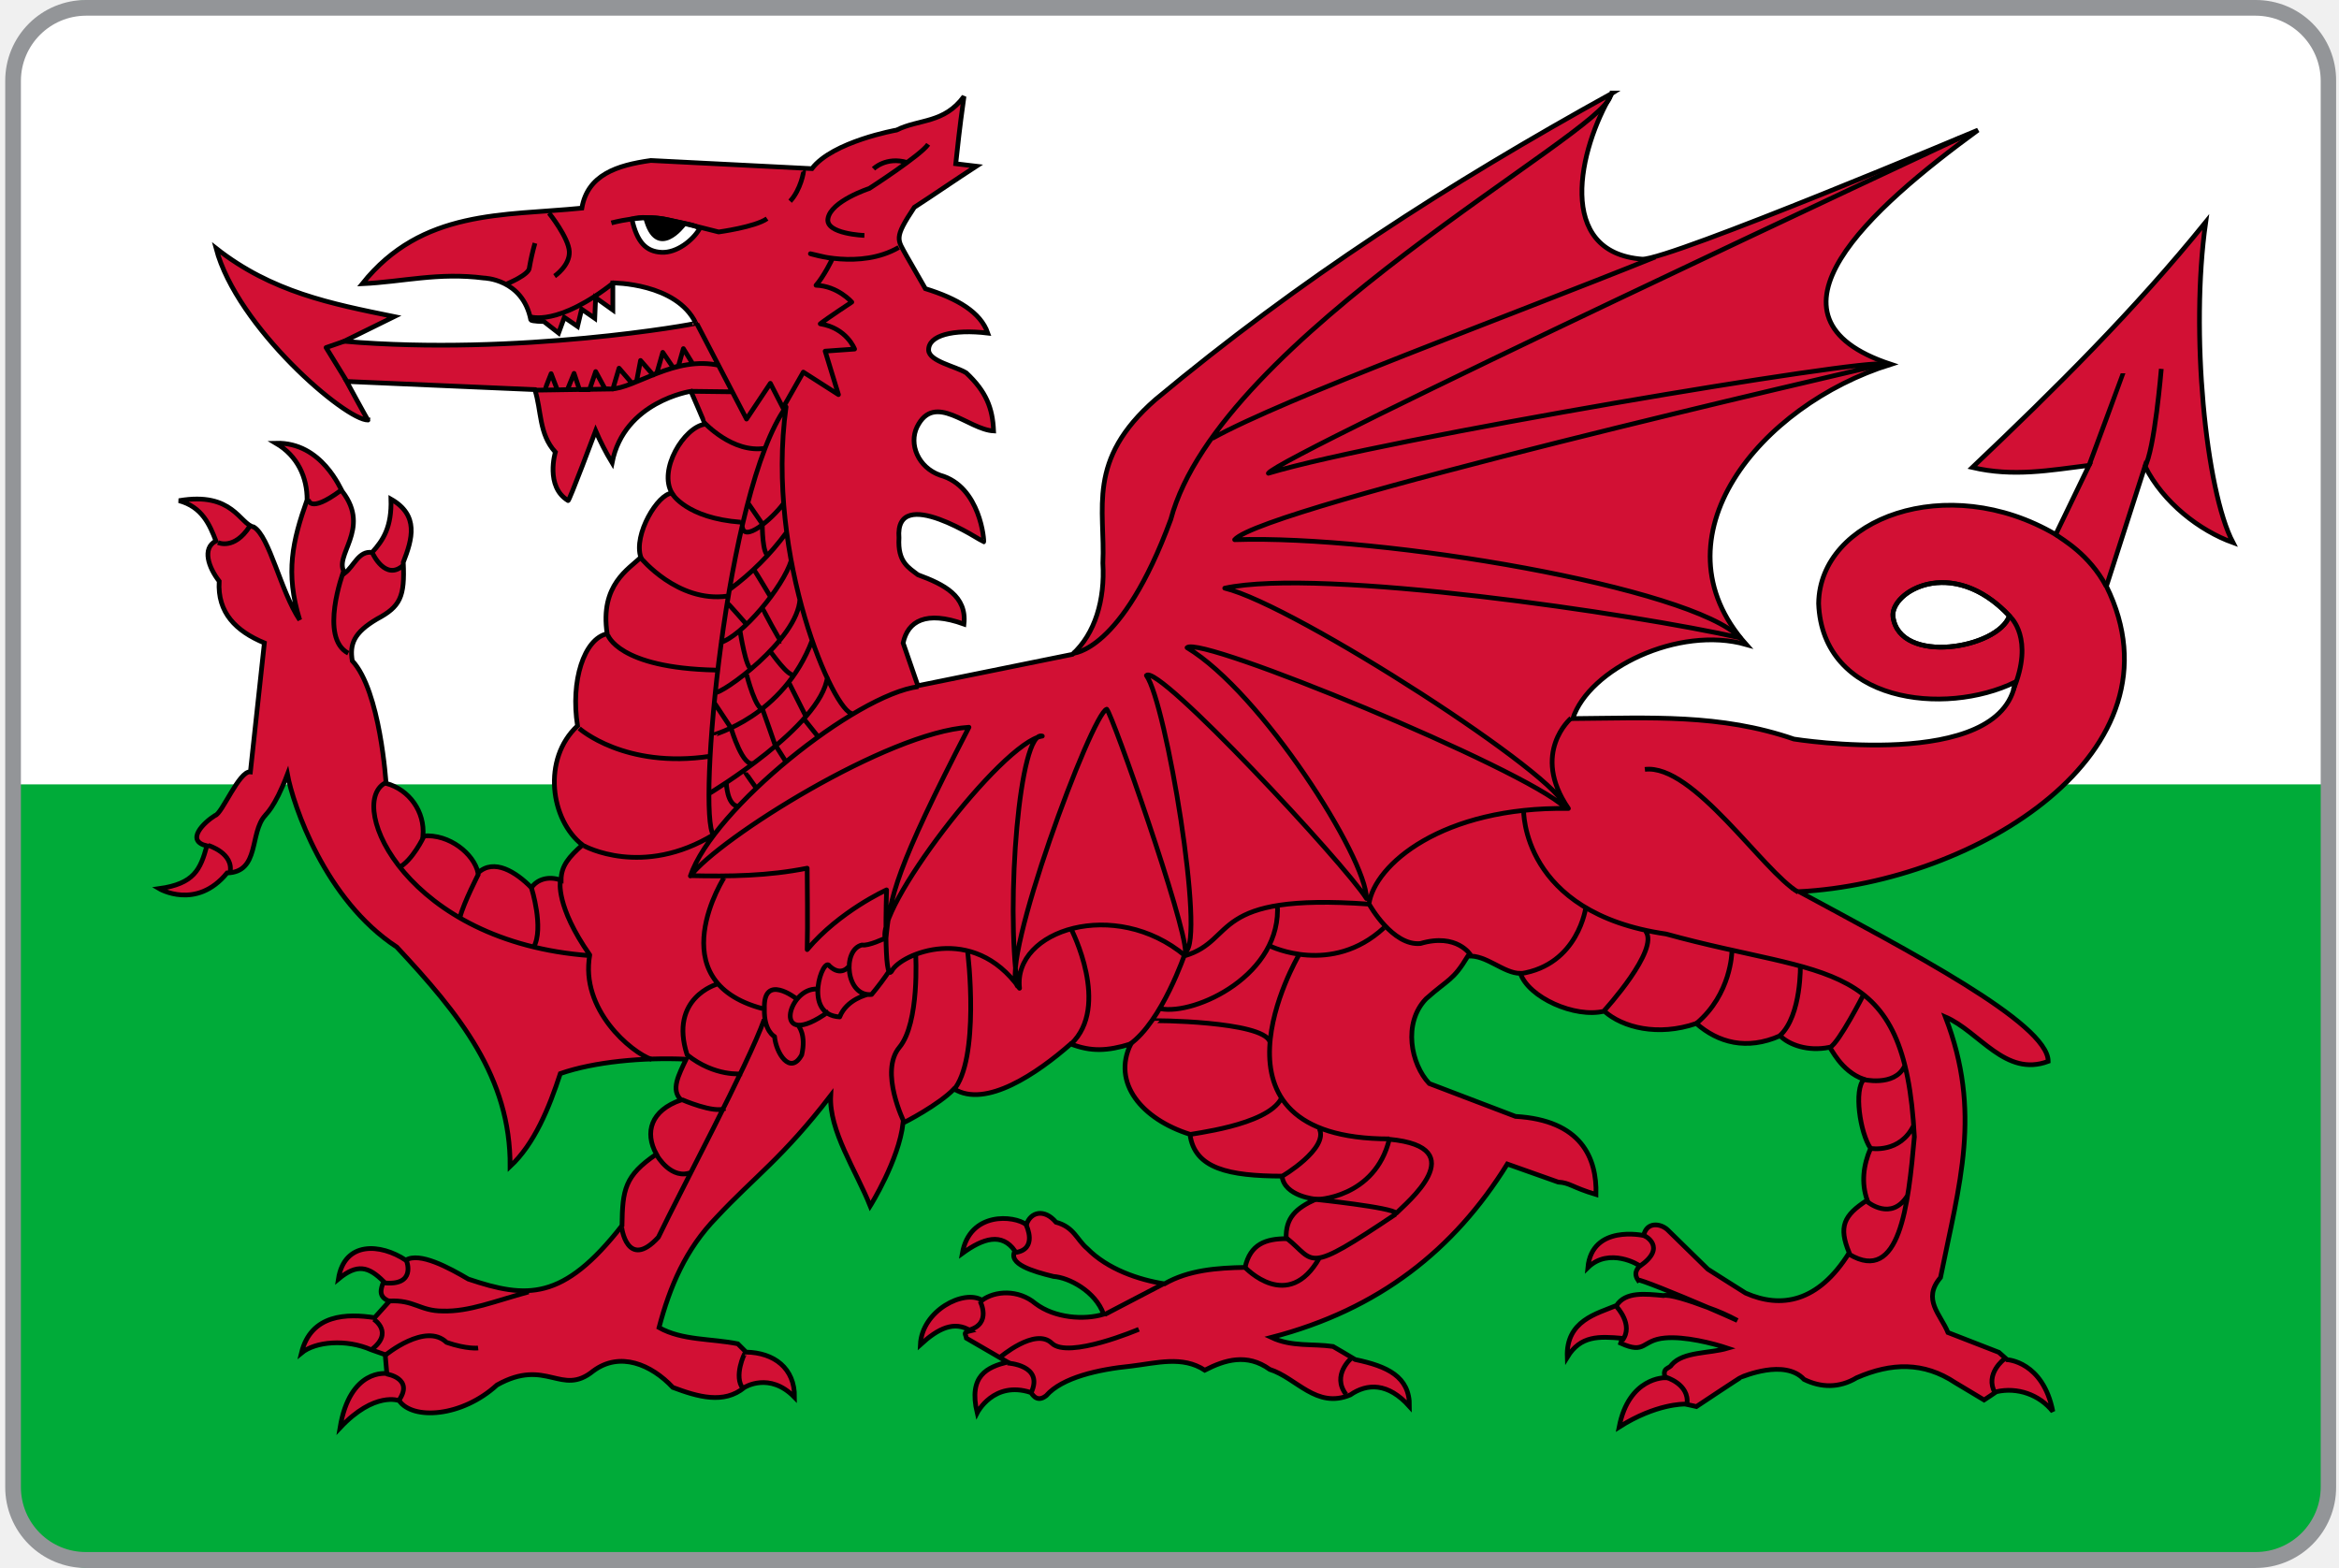
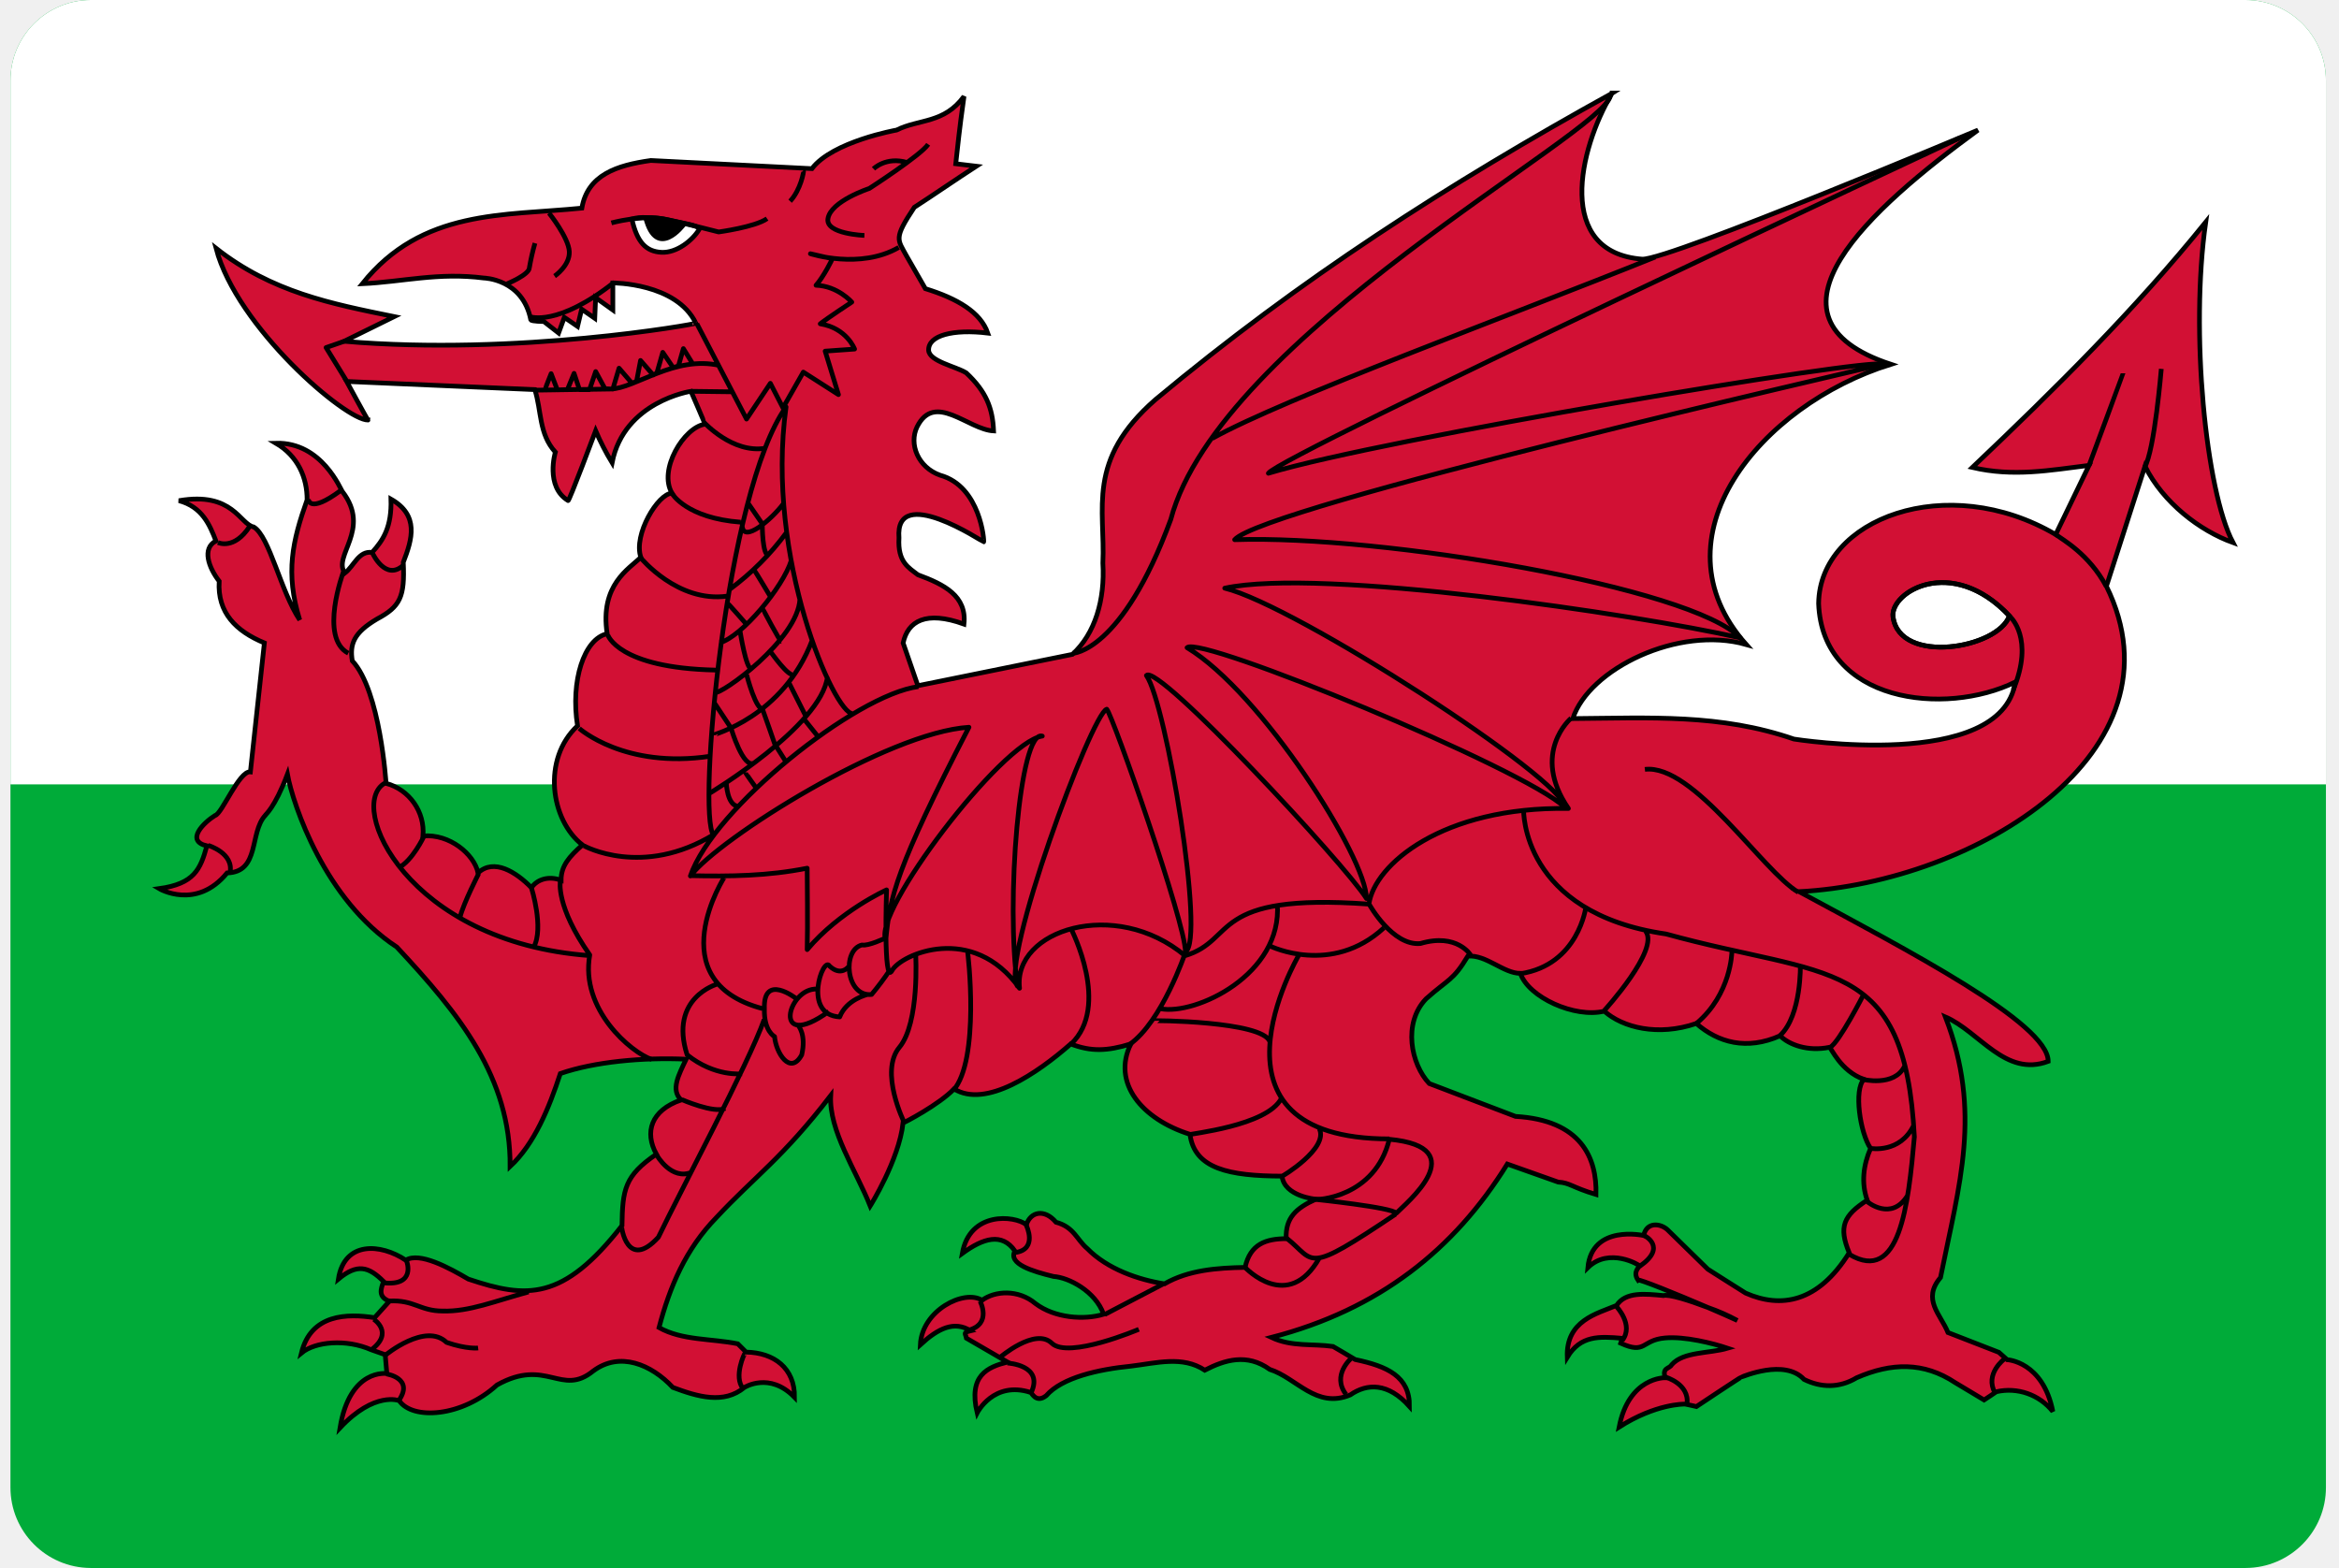
<svg xmlns="http://www.w3.org/2000/svg" id="Layer_2" data-name="Layer 2" viewBox="0 0 895 600">
  <defs>
-     <style>.cls-1,.cls-6{fill:none;}.cls-2{clip-path:url(#clip-path);}.cls-3{fill:#00ab39;}.cls-4{fill:#fff;}.cls-5{fill:#d21034;}.cls-5,.cls-6,.cls-7{stroke:#000;stroke-width:1.8px;}.cls-6,.cls-7{stroke-linejoin:round;}.cls-8{fill:#939598;}</style>
+     <style>.cls-1,.cls-6{fill:none;}.cls-2{clip-path:url(#clip-path);}.cls-3{fill:#00ab39;}.cls-4{fill:#fff;}.cls-5{fill:#d21034;}.cls-5,.cls-6,.cls-7{stroke:#000;stroke-width:1.8px;}.cls-6,.cls-7{stroke-linejoin:round;}.cls-8{fill:transparent;}</style>
    <clipPath id="clip-path">
      <path class="cls-1" d="M34.72,0H859.28A30.82,30.82,0,0,1,890,30.93V569.07A30.82,30.82,0,0,1,859.28,600H34.72A30.82,30.82,0,0,1,4,569.07V30.93A30.82,30.82,0,0,1,34.72,0Z" />
    </clipPath>
  </defs>
  <g class="cls-2">
    <rect class="cls-3" width="895" height="600.3" />
    <rect class="cls-4" width="895" height="300.15" />
    <path class="cls-5" d="M616.88,35.6l0,.07.11-.07Zm0,.07c-63,34.83-119.34,71.06-174.75,117.23C415.51,176.13,423,194.65,422,215.51c.86,14-3,27-11.64,34.88l-59.14,12c-1.89-5.45-3.76-10.9-5.65-16.35,1.8-8.37,8.72-12.48,23.28-7.23,1.15-10.76-7.51-15.14-17.63-18.87-3.48-2.71-7.79-4.79-7.23-14.09-1.7-21.06,32.08,1.5,32.39,1.5s-1.12-21.24-16.64-25.5c-8.47-3-12.05-11.92-8.82-18.53,6.77-13.51,19.52,1.06,29.27,1.58-.37-8.82-2.88-15.11-10.47-22.22-4.09-2.52-14.13-4.41-14.39-8.63-.21-5.73,9.41-8.18,22.64-6.59-2.76-8-11.66-13.22-23.89-17l-7.23-12.58c-3.42-6.34-5-6.51,3-18.54,7.13-4.61,16.6-11.13,23.73-15.74l-7.87-.94c1-8.6,1.16-11.49,3.16-25.77-7.65,10.45-17.21,8.58-25.8,12.88,0,0-24.51,4.35-32.4,14.77-.31,0-61.63-3.13-61.63-3.13-13.06,1.82-24.22,5.53-26.4,18.23-29.89,3-61.18.35-84,28.93,15.52-.73,29.1-4.42,46.52-2.18,0,0,14.86.28,17.94,16,.31.63,5,.64,5,.64l5.65,4.41c.74-2,1.46-4,2.19-6l5.05,3.46c.52-2.2,1.06-4.39,1.58-6.59,1.68,1.15,3.33,2.31,5,3.47.1-2.62.23-5.26.34-7.88l6.59,4.71V108.26s24.34-.05,31.76,15.41c.31.31-68.31,12.61-134.6,6.93,6.4-3.14,12.78-6.31,19.18-9.45C126.71,116.23,104,111.79,82.66,95c8,30.3,49.64,65.89,58.16,65.73,0,.32-8.18-14.76-8.18-14.76q36,1.58,72,3.12c2.62,8,1.46,16.9,7.87,23.93,0,0-4,13.16,4.86,18.53.32.63,10.55-26.71,10.55-26.71a98.88,98.88,0,0,0,6.29,12.24c4.57-23.51,30.17-27.35,30.17-27.35s5.35,12.27,5.35,12.59c-8,1.15-17.95,17.46-12.58,26.4-5.37.11-14.89,15.9-11.94,24.53-4.51,4.48-15.74,10.47-12.89,29.26-8.84,1.9-14.07,18.08-11.33,35.23-13.68,12.73-10.33,36.11,1.88,45.58-5.07,4.5-8.19,8-8.17,13.52-4.82-1.79-9.26-.29-11.34,2.86-5.91-6.05-14.38-11.35-20.42-5.69-1.56-7.16-10.89-15-21.09-14.12a19.22,19.22,0,0,0-14.13-20.15s-2.19-35.39-12.92-46.87c-1.05-6.42.61-10.78,9.45-16,8.83-4.71,10.71-8.36,10.06-21.7,3.48-8.92,6.13-18-4.71-24.18.33,10.6-2.93,15.7-7.23,20.41-5.14-.75-6.94,5.26-10.4,7.88-4.84-6.53,10.22-16.64-.94-31.16-.63-.63-7.78-19-25.46-18.53,8.4,4.92,12,13.2,11.94,21.7-5.58,15.72-8.41,27.87-2.83,45.92-7.34-11-11.51-31.93-17.59-35.56-5.33-1-7.93-13.65-28.63-10.06,8.93,2.4,11.76,9.22,14.17,15.41-5.48,2.82-2.76,10.26,1.24,15.4-.76,12.07,6.47,19.13,17.29,23.62q-2.67,24.69-5.35,49.35c-4.3-.55-10.91,16.18-13.52,16.68-4.21,2.62-11.55,9.66-3.13,11.64-2.5,9-4.82,14.48-18.27,16.35,0,0,14.21,8.43,26-6,12.63-.31,8.48-15.37,14.58-22,0-.31,3.47-2.49,8.51-15.74,2.21,11.84,14.36,48.08,41.82,66.07,23.93,25.62,43.6,49.82,43.39,84,9.34-8.69,14.92-22.45,19.21-35.56,13-4.52,31.58-6.25,48.15-5.5-2.85,6-6,11.71-1.93,15.59-11.56,4-14.09,12.37-9.45,20.76C239,449.92,238.2,455.23,238,469c-22.56,28.91-36.47,27.95-58.81,20.45-7.33-4.31-18.69-10.5-23.92-7.23-9.64-6.43-23.52-7.39-25.8,7.23,7.24-6,11.56-4.84,17.33.94-1.16,2.94-2.13,5.86,2.18,7.54-1.89,2.09-3.76,4.19-5.65,6.29-10.38-1.6-24.34-1.51-28,13.52,5.34-4.42,17.17-5.45,26.71-1.24l5.35,1.88c.21,2.41.43,4.82.64,7.23,0,0-14.14-2.18-17.93,20.76,13.26-14.11,22.64-10.4,22.64-10.4,5.11,7.48,23.92,6.36,37.44-6,19-10.62,24.54,4.64,36.81-5.35,10.16-7.58,22.2-2.54,30.47,6.29,9.54,3.58,19.53,6.53,27.39,0,0,0,9.59-6.12,19.17,3.77.1-11.15-7.8-17.08-18.53-17.29l-3.17-3.17C272.28,512.17,261,513,252.17,508c4.15-15.75,10.19-30,22-42.15,14.57-15.62,25.3-22.72,43.69-46.63-.71,13.51,9.65,28.54,15.11,42.26,0,0,11-17.54,12.58-31.79.32,0,13.77-7,19.51-13,12.13,7.52,31.88-6,44.64-17.21,7.87,3,13.84,2.76,23,0-7.34,14.93,4.25,28.79,22.64,34.58,1.7,13.18,15,15.94,35.22,16,.85,7.76,12.88,8.82,12.88,8.82-7.6,3.54-11.56,7.09-11.3,15.1-7.79.06-13.69,2-15.74,11-10.7.19-21.61,1-30.82,6.29-9.85-1.53-21.84-5.61-29.57-13.52-4-3.35-5-8.19-11.94-10.06-4.41-5.21-9.69-4.05-11.34.94-4.56-3.56-21.66-5.21-24.52,11,8-5.84,15.15-8.07,20.15-.94-2.72,4.95,6.65,7.78,14.77,9.76,5.76.36,16,5.6,19.17,14.46-7.42,2.26-18.67,1.51-26.1-4.1-6.6-5.53-15.52-4.87-20.42-1.25-6.8-4.33-23,3.85-23.62,17,6.82-6.25,13-9.28,19.22-5.32-3.08.73-1.91,1-1.59,2.83l15.71,9.12c-7.71,2-15,5.1-11.6,19.47,0,0,6.28-12.41,20.42-7.84.31-.31,1.94,4.44,6,1.25,6.11-7,20.1-10.08,32.39-11.3,9.86-1.18,19.71-4.08,28.29,1.54,7.64-3.93,16.15-6.57,24.86-.3,10.28,3.25,17.78,15.23,30.82,9.76,6.48-4.49,14.45-4.72,22.64,4.4.1-11.5-8.52-15.35-20.76-17.93-2.83-1.68-5.64-3.37-8.48-5-7.86-1.16-15.75.24-23.61-3.47,41.14-10.64,70-33.58,90.29-66.34l19.47,6.9c4.61.29,5,1.9,14.47,4.75.36-14-5.65-28.43-30.81-29.88l-33-12.58c-7-7.39-10.18-23.08-1.24-32.39,8.74-7.79,10.27-6.86,16-16.35,7-.64,13.64,6.59,20.12,6.59,3.08,9.14,20.82,17.23,32.09,14.46,7.07,6.26,20.5,9.73,35.22,4.71,8.36,7.32,19.24,10.37,32.06,4.71,3.4,3.41,10.59,6.11,18.87,4.41.63,0,4.19,9.09,13.23,12.28-3.94,3.83-1.52,20.45,2.52,26.4-2.76,6.4-3.63,13.21-1.28,19.82-9.11,5.86-11,10.22-6.9,20.12-11.93,19.17-26.2,21.36-39.62,15.44-4.83-3-9.64-6.11-14.47-9.15-5.14-5-10.27-10-15.41-15.07-2.61-2.46-8-3.23-9.15,2.18,0,0-19.77-4.41-21.36,12.28,8.2-8,19.82-.95,19.82-.64s-2.77,2.2-.64,5.39c.48-.4,14.43,5.21,26.85,10.55a75.24,75.24,0,0,1,11.19,4.93c-3.23-1.48-7.06-3.16-11.19-4.93-7.56-2.87-14.93-5.16-17.1-4.6-7-.66-14.5-1.53-17.93,3.77-7.57,3.2-19.39,5.76-18.87,19.81,5.11-8.36,12.12-8,21.06-7.23-.21.63-.4,1.25-.61,1.88,9.71,4.42,7.87-1.2,16.92-2,7.56-.7,18.29,2,24,3.92-7.13,2.09-16.83,1.21-21.4,6.29-.84,1.68-3.78,1-2.49,5,0,0-13.9-.36-17.63,18.87,14.14-9,24.85-8.78,25.17-8.78s4.4.94,4.4.94,17-11.33,17.29-11.33,16.44-7.14,23.89.94c6.49,3.19,13.44,3.39,20.15-.64,13.22-5.75,25.59-6.15,37.75,1.92l11,6.59c1.58-1,3.14-2.12,4.71-3.16a21.53,21.53,0,0,1,21.59,7.57c-3.78-19.19-17.48-19.82-17.48-19.82l-3.17-2.82c-6.49-2.52-13-5.06-19.47-7.57-2.84-7-10-12.62-2.86-21.06,7.25-36.07,15.93-63.17,1.88-99.71,13.1,5.66,22.91,23.16,39.33,17,0-14.68-54-42.55-95.31-64.94C756,337.68,837.23,287.76,806,224.32q7.38-22.95,14.76-45.92c7,14,21,24.69,33.68,29.24C844,187.75,838,127,844,85c-27.25,33.66-57.33,63.53-89.31,93.88,15.73,3.67,29.47,1.09,44.67-.8-4.3,8.81-8.47,17.64-12.77,26.45-41.55-24.34-90.34-6.07-90.71,26.41,1.43,37.87,48.25,43.25,75.27,30.05-5.36,34.54-84.72,21.82-84.72,21.82-28.2-9.72-55-8.06-84.61-7.84,6.16-18.94,40.34-35.74,66.38-28.33-36.46-40.87,5.15-91.62,55.33-107.24-54.69-18-7.6-59.74,33.34-89.62,0,0-117.72,49.55-128.45,49.39C595,96.63,604.09,57,616.85,35.67ZM247.35,83.25a39.07,39.07,0,0,1,8.51.91c5.31,1.29,11.77,2,11.68,3.61-2.46,4.11-8.5,9.08-14.43,8.78s-9.36-3.86-11.34-12.77A18,18,0,0,1,247.35,83.25ZM742.89,222.93c7.72-.11,17,3.16,26,12.73-4.34,12.5-42,18.92-44.52.42-.77-5.6,7.25-13,18.53-13.15Z" />
    <path class="cls-6" d="M286.23,192.52l5.71,8.3m-.25.27s0,11.16,2.33,11.42m-5.19,6c.26.26,6,9.86,6,9.86m-16.36,2.6c.26,0,7.27,8.05,7.27,8.05m6.09-6.25c0,.26,6.63,12.74,7.15,12.74m-15.83-4.16s2.34,15.06,4.41,14.54m-14.22,13.05L280,279m5.71-20.77s3.64,14.28,6.49,13m2.85-21.56c.26.26,6.76,9.62,8.58,8.32m-1.56,3.63L308.3,274m-16.61-2.85c.25.52,5.19,14.8,5.19,14.8m-17.14-7.27s4.68,15.83,8.83,13.23m-10.64,7.79s.26,8.31,4.41,8.83m2.86-13c0,.26,4.15,6,4.15,6m7.71-15.85,3.45,5.47M308,275.59l5.19,6.49M284,201.15c.26,7,11.38-2.47,15.79-8.44m-20.52,32.78a102.79,102.79,0,0,0,21.55-21.55M275.33,246c8.57-2.34,24.33-21.4,27.44-31.53M273.51,265c2.34,1,31.79-20.17,32.57-35.75m-33.35,52.1c0-.26,26.92-6.86,38.09-36.45M271.29,303.7s43-25.77,45.32-44.72m290.23,88s-2.77,22.24-25.1,25.62m32.11,14.1c.26-.26,21.28-23.36,15.83-30.37m33,8s-.26,16.1-13.5,27.26m39.72-22.58s.52,19.47-7.79,27.26M713,380.73s-9.31,18.23-12.69,20M712.61,413s12.25,3.06,16.15-5m-13,31.44s11.33,2.05,16.52-8.86m-17.74,29.28s9.17,7.7,15.4-2.42M583,309.9s-1,39.46,54.52,47.5c62,17.14,91.38,8.05,95,77.62-2.34,26.48-5.63,56.39-24.84,45M524.05,346.25s8.83,15.83,19.47,14.79c14-4.15,19.21,4.41,19.21,4.41m-76.58-3.37s23.37,11.42,43.36-7m-40.76-9.35C490.82,373,457.34,388.56,444.1,386m46.24,64.22c.26,0,18.14-10.74,14.5-18.27m-50.1,2.34c.52-.52,30.11-3.38,35.57-14M441,390.63c0-.25,42,.12,44.86,7.91m11-32.83s-41,70.1,34.78,70.1m-78.14-71.13s-8.83,26.22-21.29,35m-22.32-44.13s15.23,29.47-.09,44m-39.63-35.7c.26.52,4.93,41.79-5.45,53.47M350.38,365.2s1.56,26.21-6.23,35.56S346,429.52,346,429.52m-94.63,12.6s5.57,9.78,13.36,6.41m-3.89-27.78s12.46,5.45,16.61,3.38m-3.11-47.51s-18.43,5.19-11.43,27c10.65,8.56,21,7.26,21,7.26m-46,58.41c-.26,0,2.08,17.14,14,4.16,8.31-17.39,34.53-66.46,40.5-83.33m12.2-8.05S292,372.21,292.49,386c-.26,8.57,3.89,10.65,3.89,10.65.52,6.23,6,15.05,10.39,7,1.81-7.79-1.3-11.17-1.3-11.17m7.27-14c-11.42-.77-17.65,24.41,4.41,8.57m7.53-17.13s-2.85,3.89-7.27-.26c-2.34-4.15-10.64,18.69,3.9,19.47,2.59-6.75,10.64-8.57,10.64-8.57M338.7,359s-6.49,3.11-8.83,2.59c-7.79,1.82-6.23,20,3.64,18.95a112.55,112.55,0,0,0,7-9.34m-63-36c-.26,0-25.76,40.1,14.22,50.74M601.14,274.84s-15.57,13.25-1,34.53c-48.29-.78-74.25,21.55-76.33,36.6-61.52-4.41-50.36,13.77-70.35,19.73-26.74-22.32-65.94-9.86-63.34,12.47-17.92-25.19-45.43-13-48.81-6.75s-2.07-30.9-2.07-30.9-17.91,8.05-30.38,22.85c.26-9.87,0-26,0-31.15-15,3-29.42,3.2-44.91,2.85m-40.5-11.42s22.33,12.46,49.85-4.41m-51.66-40.5s17.39,15.57,50.1,10.64m-39.2-46.47s3.89,12.72,41.28,13.5m-28.62-42.92s14.08,17.22,33,14.63m-21-39.2s5.45,9.34,26.22,10.9m-14-38.16s10.91,11.94,23.37,9.86M334.24,64.6s4.83-4.82,12.88-2.41m-16.36,27.9s-15-.54-13.95-6.44c1.07-6.71,15.82-11.53,15.82-11.53s19.58-12.61,22.54-16.9m-88.52,68.66,19,36.48,9.12-13.68,4.83,9.39,7.78-13.68L320.83,151l-5.09-16.63,11.26-.8s-2.95-8-13.14-9.66c2.68-2.14,12.07-8.31,12.07-8.31s-5.37-6.17-13.68-6.44c2.68-2.95,6.44-10.19,6.17-10.19s-8.32-1.88-8.32-1.88,19,6.17,33.8-2.41m-36.46-29.5c.26.27-1.08,7.51-5.1,11.81m-68.4,8.31s11.78-3.24,20.6-1.4S275,88.76,275,88.76s13.95-1.88,18.51-5.1M204.7,93.05a88.65,88.65,0,0,0-2.14,9.39c0,2.68-8.59,6.17-8.59,6.17m16.1-27.09s7.51,9.38,7.77,14.75-5.63,9.39-5.63,9.39m-79.66,40L124.77,133l7-2.42M273,319.52c-6.23-8,4.67-131.62,27.78-163.81-8.05,58.15,18.69,117.6,25.44,117.34M202.8,121.18s10.51,4,32.32-13.24m29.47,41.8,15.64.19m469.5-97.05S489.13,174.66,485.33,181.1c44-13.27,230.63-44.38,235.19-41.72-11,2.65-237.47,54.62-248.09,67.14,56.52-1.9,174.88,18.21,193.46,37.55-40.21-9.1-160.47-26.93-197.26-19,26.94,6.45,130.12,73.21,130.12,83.83-15.56-14.79-139.6-66-144.53-61.07,28.44,17.07,68.66,80.42,68.65,96-8.34-13.28-80-90.28-84.21-85.35,7.59,10.62,22.62,101.52,14.94,105.73,0-11-27.84-90.56-30.11-92.83-5.69,1.51-41.17,97.07-34.14,106-4.55-31.86.76-98.37,9.48-95.71-15.55,2.27-65.19,67.72-59.88,78,1.52-16.31,3.74-27.13,31.81-81.38-31.1,1.9-95.59,42.49-106.59,56.91,8.72-25.8,63.35-69.42,87.25-72.46M463.9,167.74c27.54-15.29,112.66-46.48,169.43-69.37M410.44,250s18.78-.27,37.55-51.23C466.5,129,613.22,51.24,616.17,36.75m-454,283.36s-4.36,9.29-9.73,12m30.77,2.1s-5.82,11.31-7.16,16.67m27.3-11.14s4.89,15.44.86,22.68m-56.94-62.75c-14.75,8.32,8.39,60.87,78.4,66m-11.26-28.44s-1.88,9.39,11.26,28.17c-3.75,20.92,15.91,37.36,23.69,40M208.73,148.62c0-.27,2.15-5.64,2.15-5.64l2.39,6.21,3.85-.11,2.54-6.21,2.08,6.24h3.83l2.36-6.93,3.56,6.56,3,.15,2.38-8,4.92,5.73,1.78-.69,1.53-8,4.86,5.59,1.39-.81,2.25-7.88,4,5.86,2-.67,1.89-6.62,3.75,6.09m-60.91,9.82,29.26-.44c9.31-.13,24.64-13,41.8-9m-132.74,72s4.83,10.46,11.54,4.56m-22.8,2.41s-9.39,25.22,1.88,31.12m-15.29-59s0,5.9,12.33-3.22M79.69,323.5S89.61,326.45,88,334M83.44,207.62s6.17,2.95,12.07-6.17m53.38,296.4c9.65-.53,11.73,3.83,20.52,3.83,10.12.3,20-3.83,32.86-7.32m82.88,23.34c-.27,0-4.56,9.12-.81,13.68m-136.8-12.87s15.29-12.61,23.34-4.83c7.78,2.68,12.07,2.14,12.07,2.14M155.6,482.57s3.75,9.65-8.86,8.31M143,504.83s8,5.1-1.07,11.8m5.9,9.12s11,1.61,4.56,10.46m350.67-77.28s29.86,3.09,31.23,5.32c3.44-3.61,30.11-25.21-2.68-28.3-5.49,22.49-28,23.32-28.55,23ZM492.4,473.86c11.16,8.92,6.59,14.27,41.61-9.24M476.44,485s16.48,17.68,28.49-3.78M445,491.37,422.72,503m-40.17,16.48s13.56-11.67,19.91-5.49,33.3-5.32,33.3-5.32m-43.08-39.83s4.63,9.27-4.29,10.47M375,497.89s4.7,8.72-4.4,11.12m14.87,12.57s14.07.68,9.1,11.33m122.55-13.22s-7.72,6.52-2.06,13.9M629.2,472.83s8.93,4.29-1.71,11.67M618.56,500s6.7,7,2.23,12.87m16.48,14.08s9.27,2.57,8.24,10.3M767,520s-7.72,5.67-3.6,13.05m-134-238.64c18.54-2.23,45.14,39,58.7,47m81.09-105.38s9.39,8.19,1.13,28m16.28-59.51c2.61,2,12.7,7.42,19.37,19.89m6.4-81.56c0,.17-13,35.19-13,35.19M827,141.16s-2.58,31.24-6.35,37.59m-51.78,56.93c-4.34,12.5-42,18.89-44.52.39C723.08,226.65,746.67,212.11,768.89,235.68Z" />
    <path class="cls-7" d="M247.06,83.35,261.55,86S251.35,99.71,247.06,83.35Z" />
  </g>
  <g id="Layer_1" data-name="Layer 1">
    <path class="cls-8" d="M863.1,6A25,25,0,0,1,888,30.9V569a24.9,24.9,0,0,1-24.9,24.9H32.9A24.82,24.82,0,0,1,8,569.1V30.9A25,25,0,0,1,32.9,6H863.1m0-6H32.9A30.86,30.86,0,0,0,2,30.9H2V569a30.88,30.88,0,0,0,30.9,31H863a30.86,30.86,0,0,0,30.9-30.9V30.9A30.71,30.71,0,0,0,863.1,0Z" />
  </g>
</svg>
